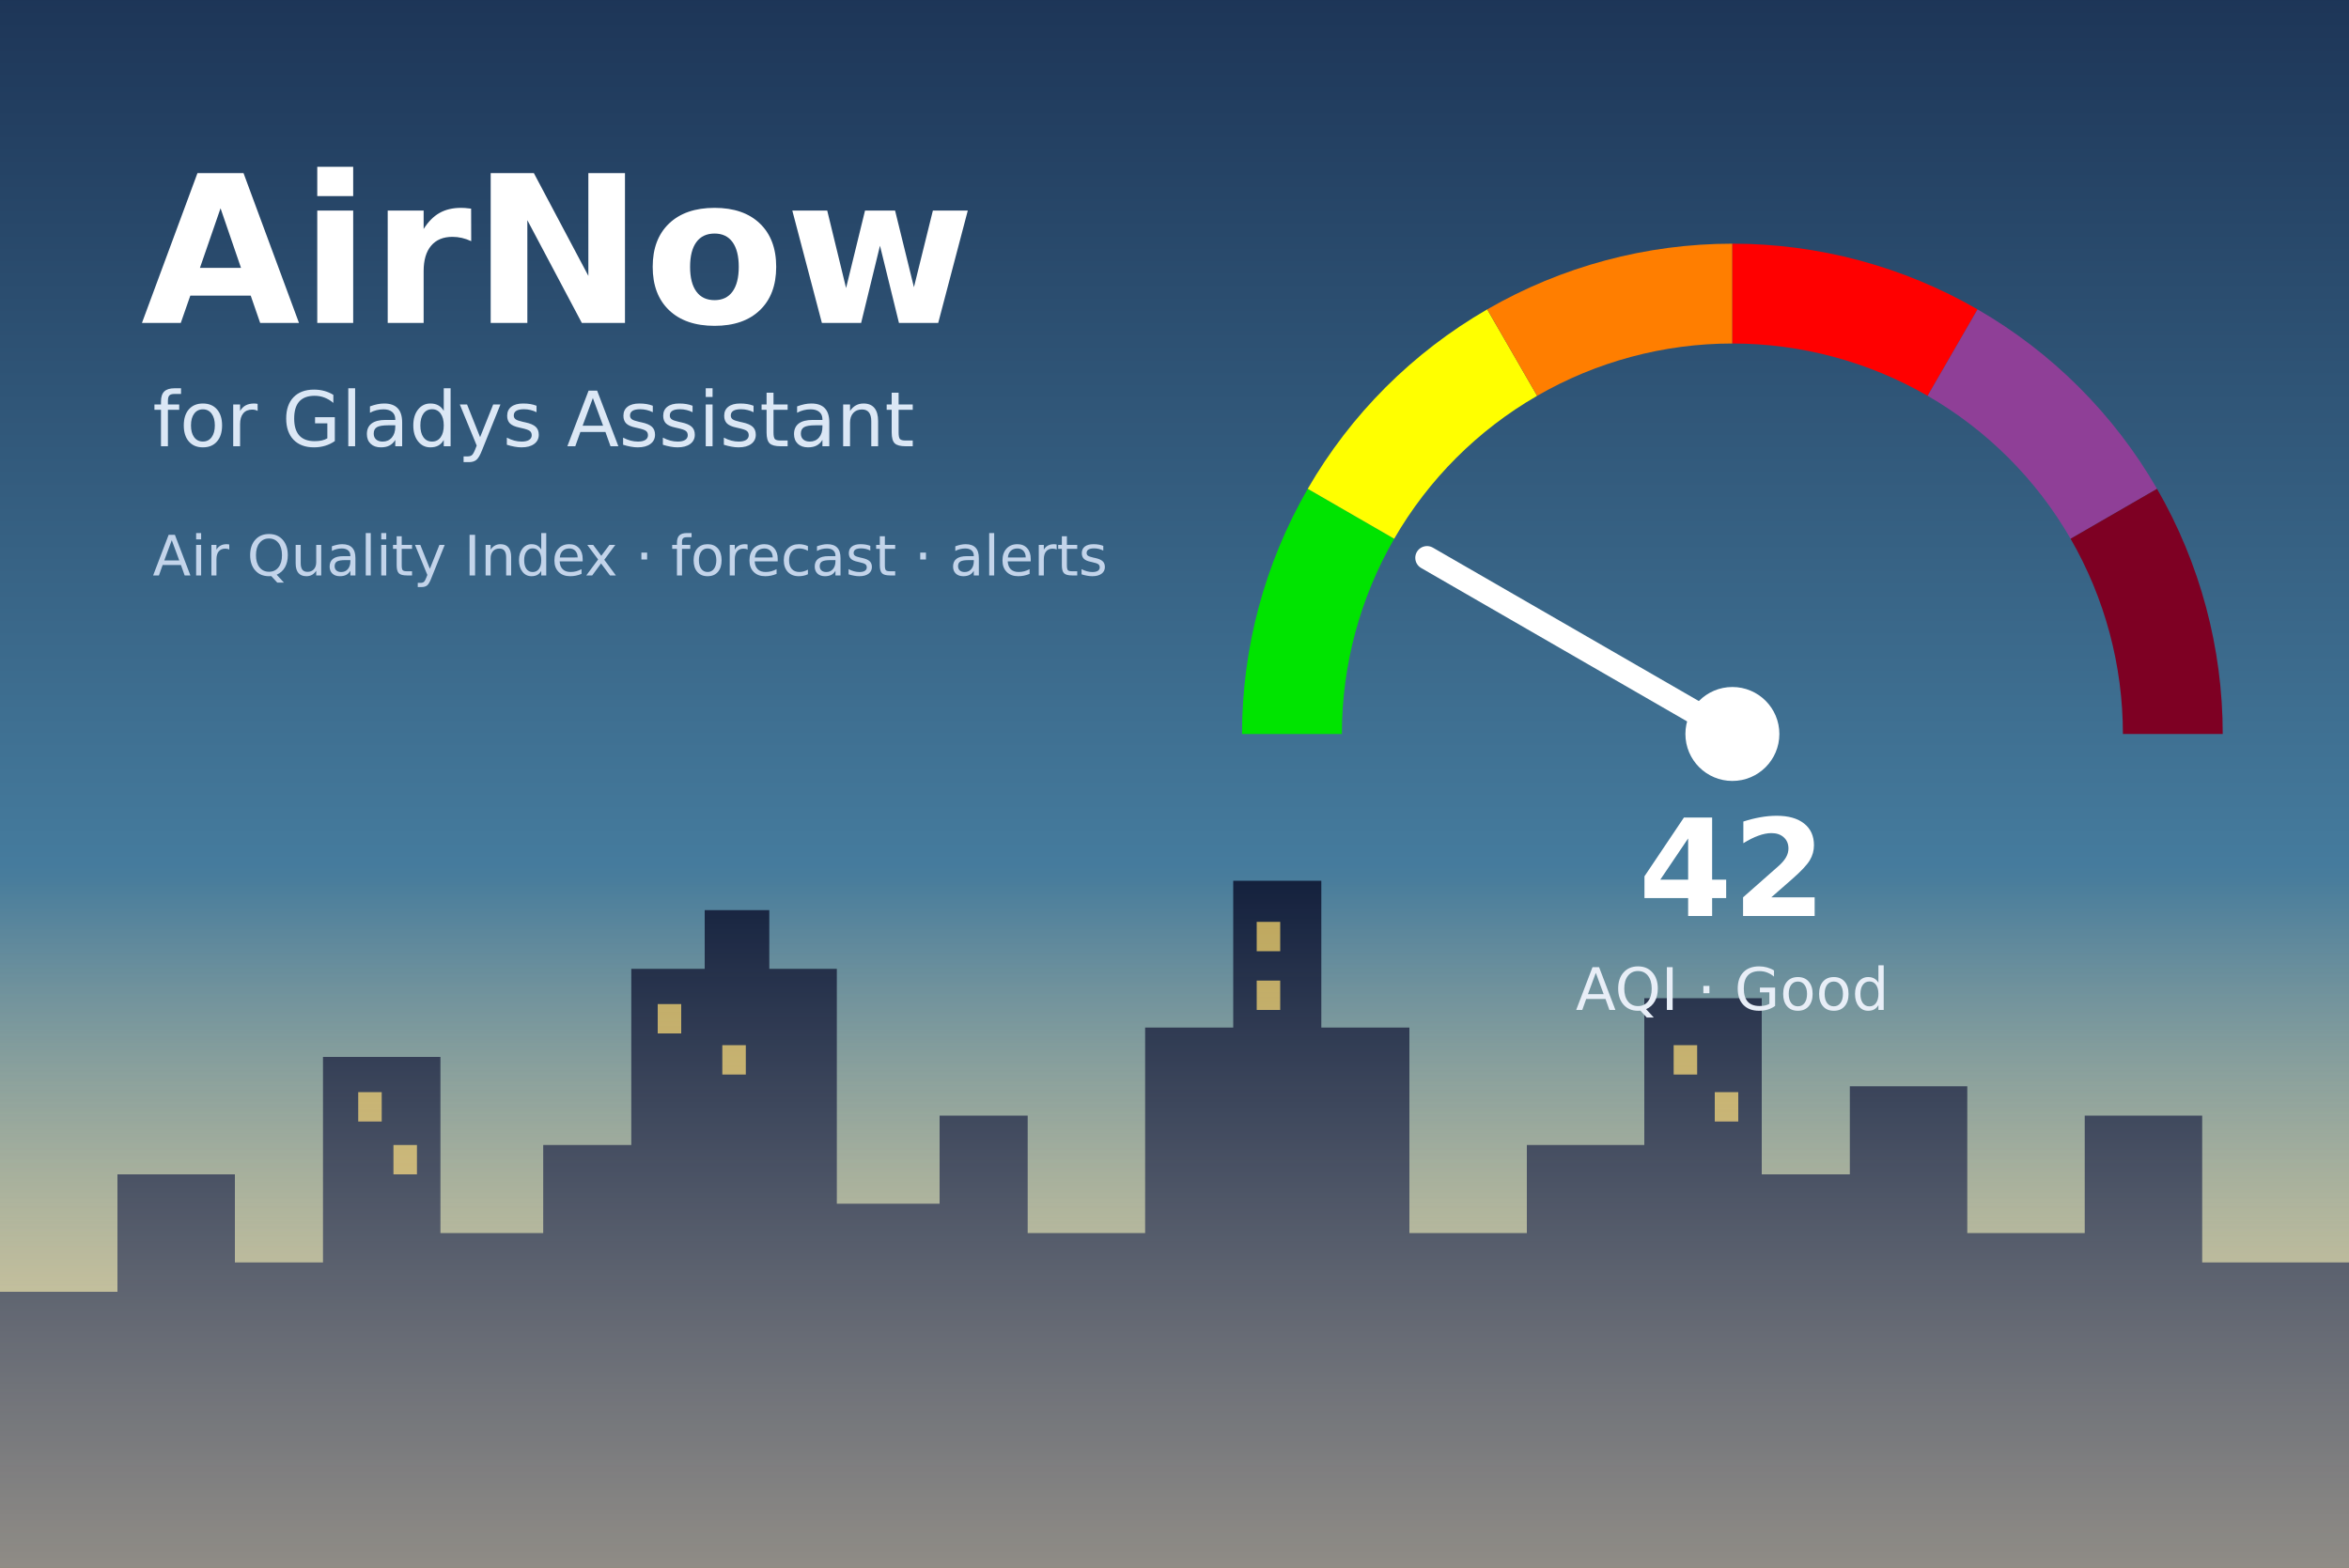
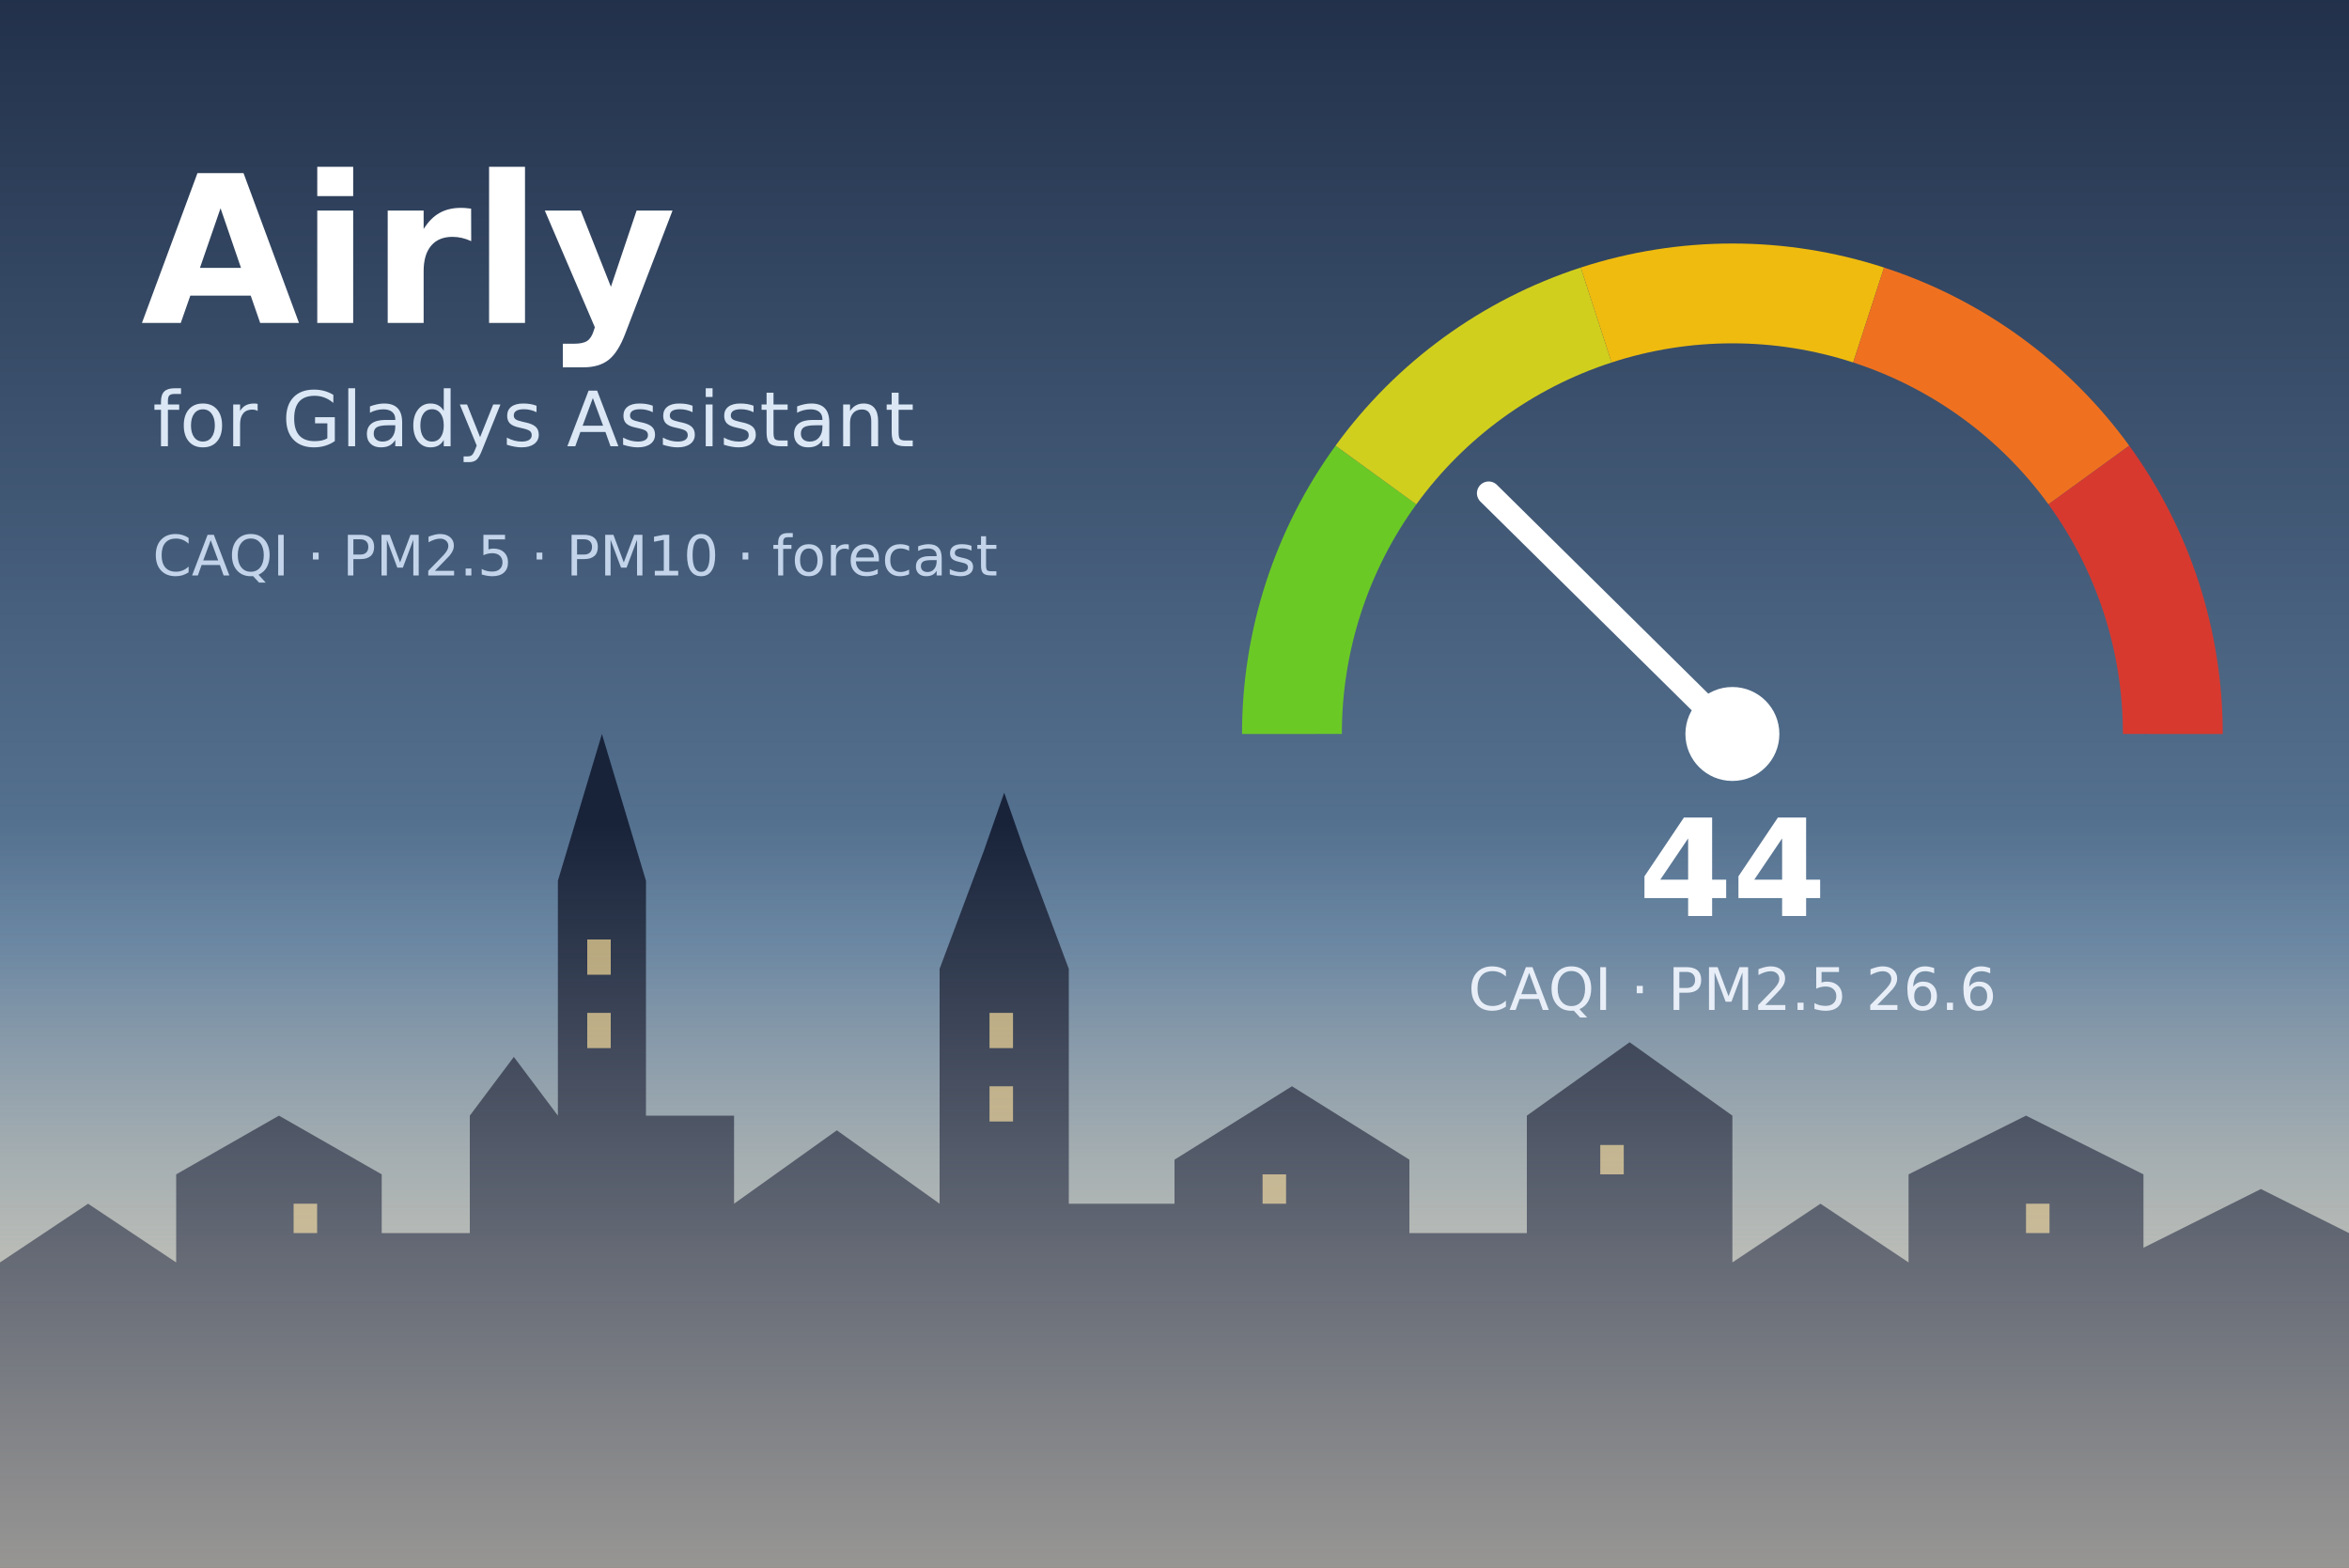
<svg xmlns="http://www.w3.org/2000/svg" width="800" height="534" viewBox="0 0 800 534">
  <defs>
    <linearGradient id="sky" x1="0" y1="0" x2="0" y2="1">
-       <stop offset="0" stop-color="#1d3557" />
-       <stop offset="0.55" stop-color="#457b9d" />
-       <stop offset="1" stop-color="#e9c46a" />
+       <stop offset="0" stop-color="#22304a" />
+       <stop offset="0.6" stop-color="#5b7a99" />
+       <stop offset="1" stop-color="#d9c7a3" />
    </linearGradient>
    <linearGradient id="haze" x1="0" y1="0" x2="0" y2="1">
      <stop offset="0" stop-color="#ffffff" stop-opacity="0" />
-       <stop offset="1" stop-color="#f4e3c1" stop-opacity="0.55" />
+       <stop offset="1" stop-color="#ece2cf" stop-opacity="0.6" />
    </linearGradient>
  </defs>
  <rect width="800" height="534" fill="url(#sky)" />
-   <g fill="#14213d">
-     <path d="M0 534 V440 H40 V400 H80 V430 H110 V360 H150 V420 H185 V390 H215 V330 H240 V310 H262 V330 H285 V410 H320 V380 H350 V420 H390 V350 H420 V300 H450 V350 H480 V420 H520 V390 H560 V340 H600 V400 H630 V370 H670 V420 H710 V380 H750 V430 H800 V534 Z" />
+   <g fill="#18233a">
+     <path d="M0 534 V430 L30 410 L60 430 V400 L95 380 L130 400 V420 H160 V380 L175 360 L190 380 V300 L205 250 L220 300 V380 H250 V410 L285 385 L320 410 V330 L335 290 L342 270 L349 290 L364 330 V410 H400 V395 L440 370 L480 395 V420 H520 V380 L555 355 L590 380 V430 L620 410 L650 430 V400 L690 380 L730 400 V425 L770 405 L800 420 V534 Z" />
  </g>
-   <g fill="#f6d365" opacity="0.75">
-     <rect x="122" y="372" width="8" height="10" />
-     <rect x="134" y="390" width="8" height="10" />
-     <rect x="224" y="342" width="8" height="10" />
-     <rect x="246" y="356" width="8" height="10" />
-     <rect x="428" y="314" width="8" height="10" />
-     <rect x="428" y="334" width="8" height="10" />
-     <rect x="570" y="356" width="8" height="10" />
-     <rect x="584" y="372" width="8" height="10" />
+   <g fill="#f3d58a" opacity="0.7">
+     <rect x="200" y="320" width="8" height="12" />
+     <rect x="200" y="345" width="8" height="12" />
+     <rect x="337" y="345" width="8" height="12" />
+     <rect x="337" y="370" width="8" height="12" />
+     <rect x="430" y="400" width="8" height="10" />
+     <rect x="545" y="390" width="8" height="10" />
+     <rect x="100" y="410" width="8" height="10" />
+     <rect x="690" y="410" width="8" height="10" />
  </g>
-   <rect y="300" width="800" height="234" fill="url(#haze)" />
+   <rect y="280" width="800" height="254" fill="url(#haze)" />
  <g transform="translate(590 250)" fill="none" stroke-width="34" stroke-linecap="butt">
-     <path d="M-150 0 A150 150 0 0 1 -129.9 -75" stroke="#00e400" />
-     <path d="M-129.9 -75 A150 150 0 0 1 -75 -129.9" stroke="#ffff00" />
-     <path d="M-75 -129.9 A150 150 0 0 1 0 -150" stroke="#ff7e00" />
-     <path d="M0 -150 A150 150 0 0 1 75 -129.9" stroke="#ff0000" />
-     <path d="M75 -129.9 A150 150 0 0 1 129.9 -75" stroke="#8f3f97" />
-     <path d="M129.9 -75 A150 150 0 0 1 150 0" stroke="#7e0023" />
+     <path d="M-150 0 A150 150 0 0 1 -121.4 -88.2" stroke="#6bc926" />
+     <path d="M-121.4 -88.2 A150 150 0 0 1 -46.4 -142.7" stroke="#d1cf1e" />
+     <path d="M-46.4 -142.7 A150 150 0 0 1 46.4 -142.7" stroke="#efbb0f" />
+     <path d="M46.4 -142.7 A150 150 0 0 1 121.4 -88.2" stroke="#ef7120" />
+     <path d="M121.4 -88.2 A150 150 0 0 1 150 0" stroke="#d8392f" />
  </g>
  <g transform="translate(590 250)">
-     <path d="M0 0 L-104 -60" stroke="#ffffff" stroke-width="8" stroke-linecap="round" />
+     <path d="M0 0 L-83 -82" stroke="#ffffff" stroke-width="8" stroke-linecap="round" />
    <circle r="16" fill="#ffffff" />
-     <text y="62" text-anchor="middle" font-family="DejaVu Sans, Arial, sans-serif" font-size="46" font-weight="bold" fill="#ffffff">42</text>
-     <text y="94" text-anchor="middle" font-family="DejaVu Sans, Arial, sans-serif" font-size="20" fill="#e8eef7">AQI · Good</text>
+     <text y="62" text-anchor="middle" font-family="DejaVu Sans, Arial, sans-serif" font-size="46" font-weight="bold" fill="#ffffff">44</text>
+     <text y="94" text-anchor="middle" font-family="DejaVu Sans, Arial, sans-serif" font-size="20" fill="#e8eef7">CAQI · PM2.5 26.6</text>
  </g>
  <g font-family="DejaVu Sans, Arial, sans-serif">
-     <text x="48" y="110" font-size="70" font-weight="bold" fill="#ffffff">AirNow</text>
+     <text x="48" y="110" font-size="70" font-weight="bold" fill="#ffffff">Airly</text>
    <text x="52" y="152" font-size="26" fill="#dbe7f5">for Gladys Assistant</text>
-     <text x="52" y="196" font-size="19" fill="#c3d4ea">Air Quality Index · forecast · alerts</text>
+     <text x="52" y="196" font-size="19" fill="#c3d4ea">CAQI · PM2.5 · PM10 · forecast</text>
  </g>
</svg>
